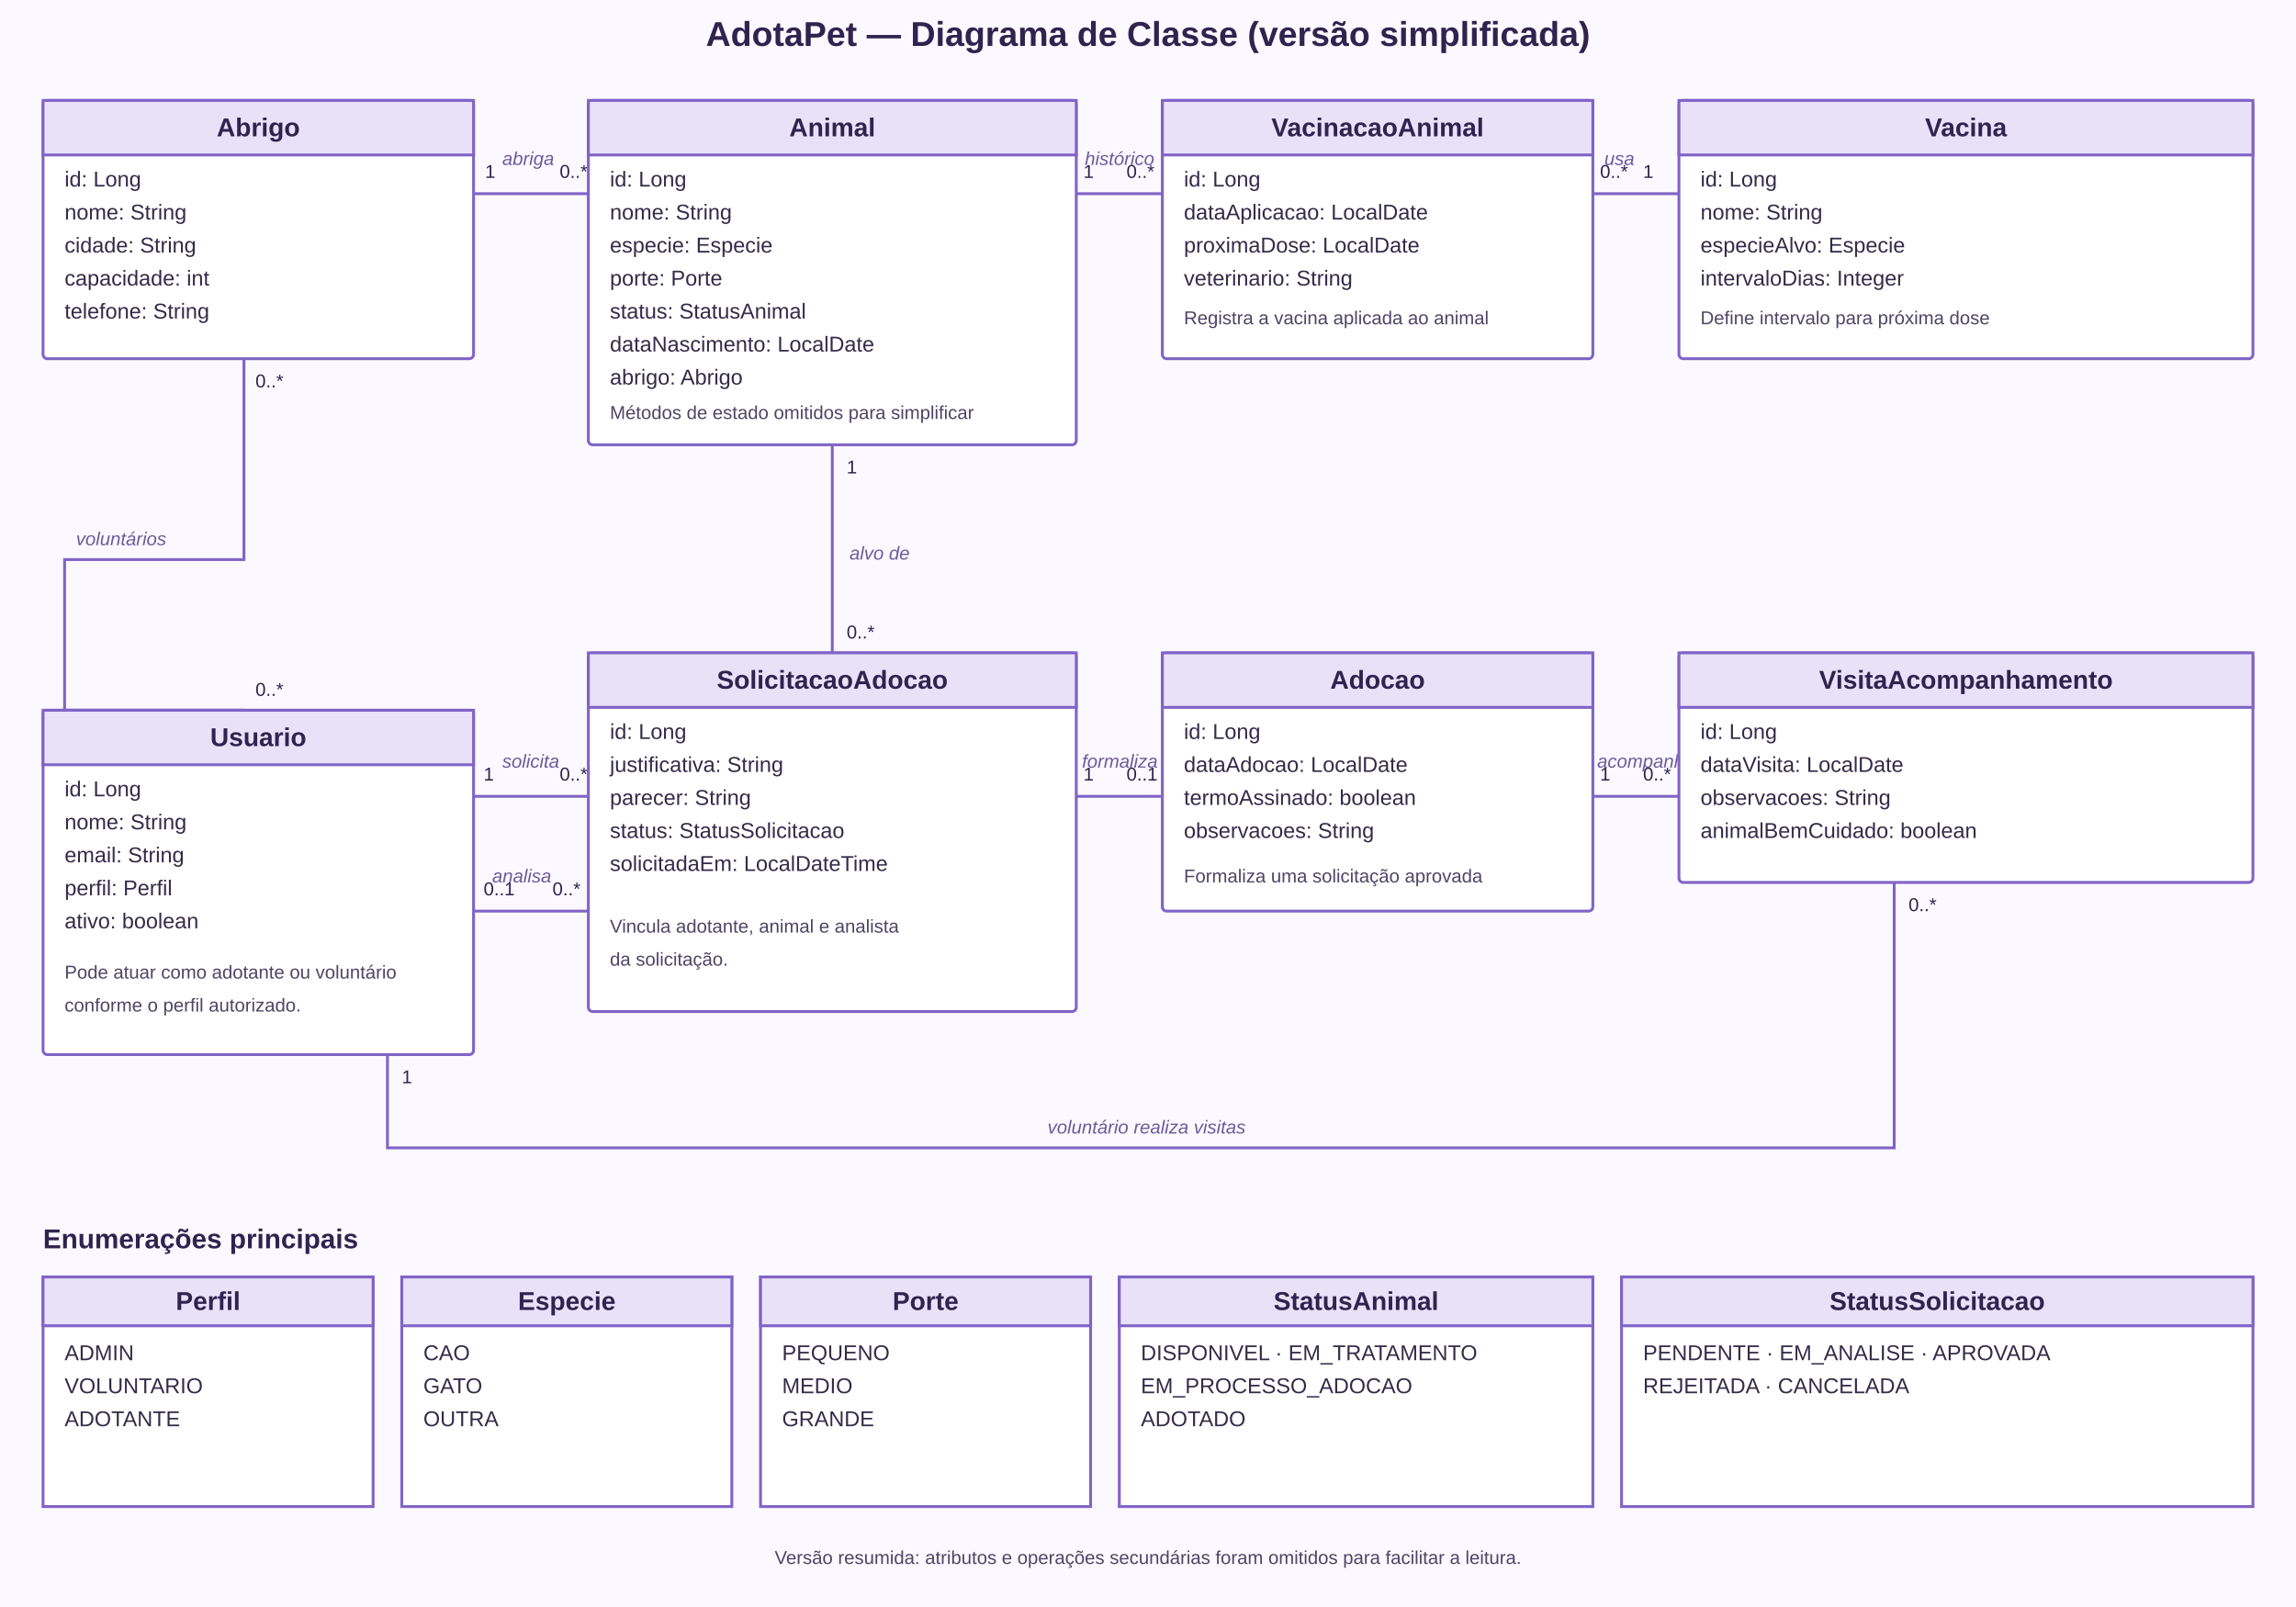
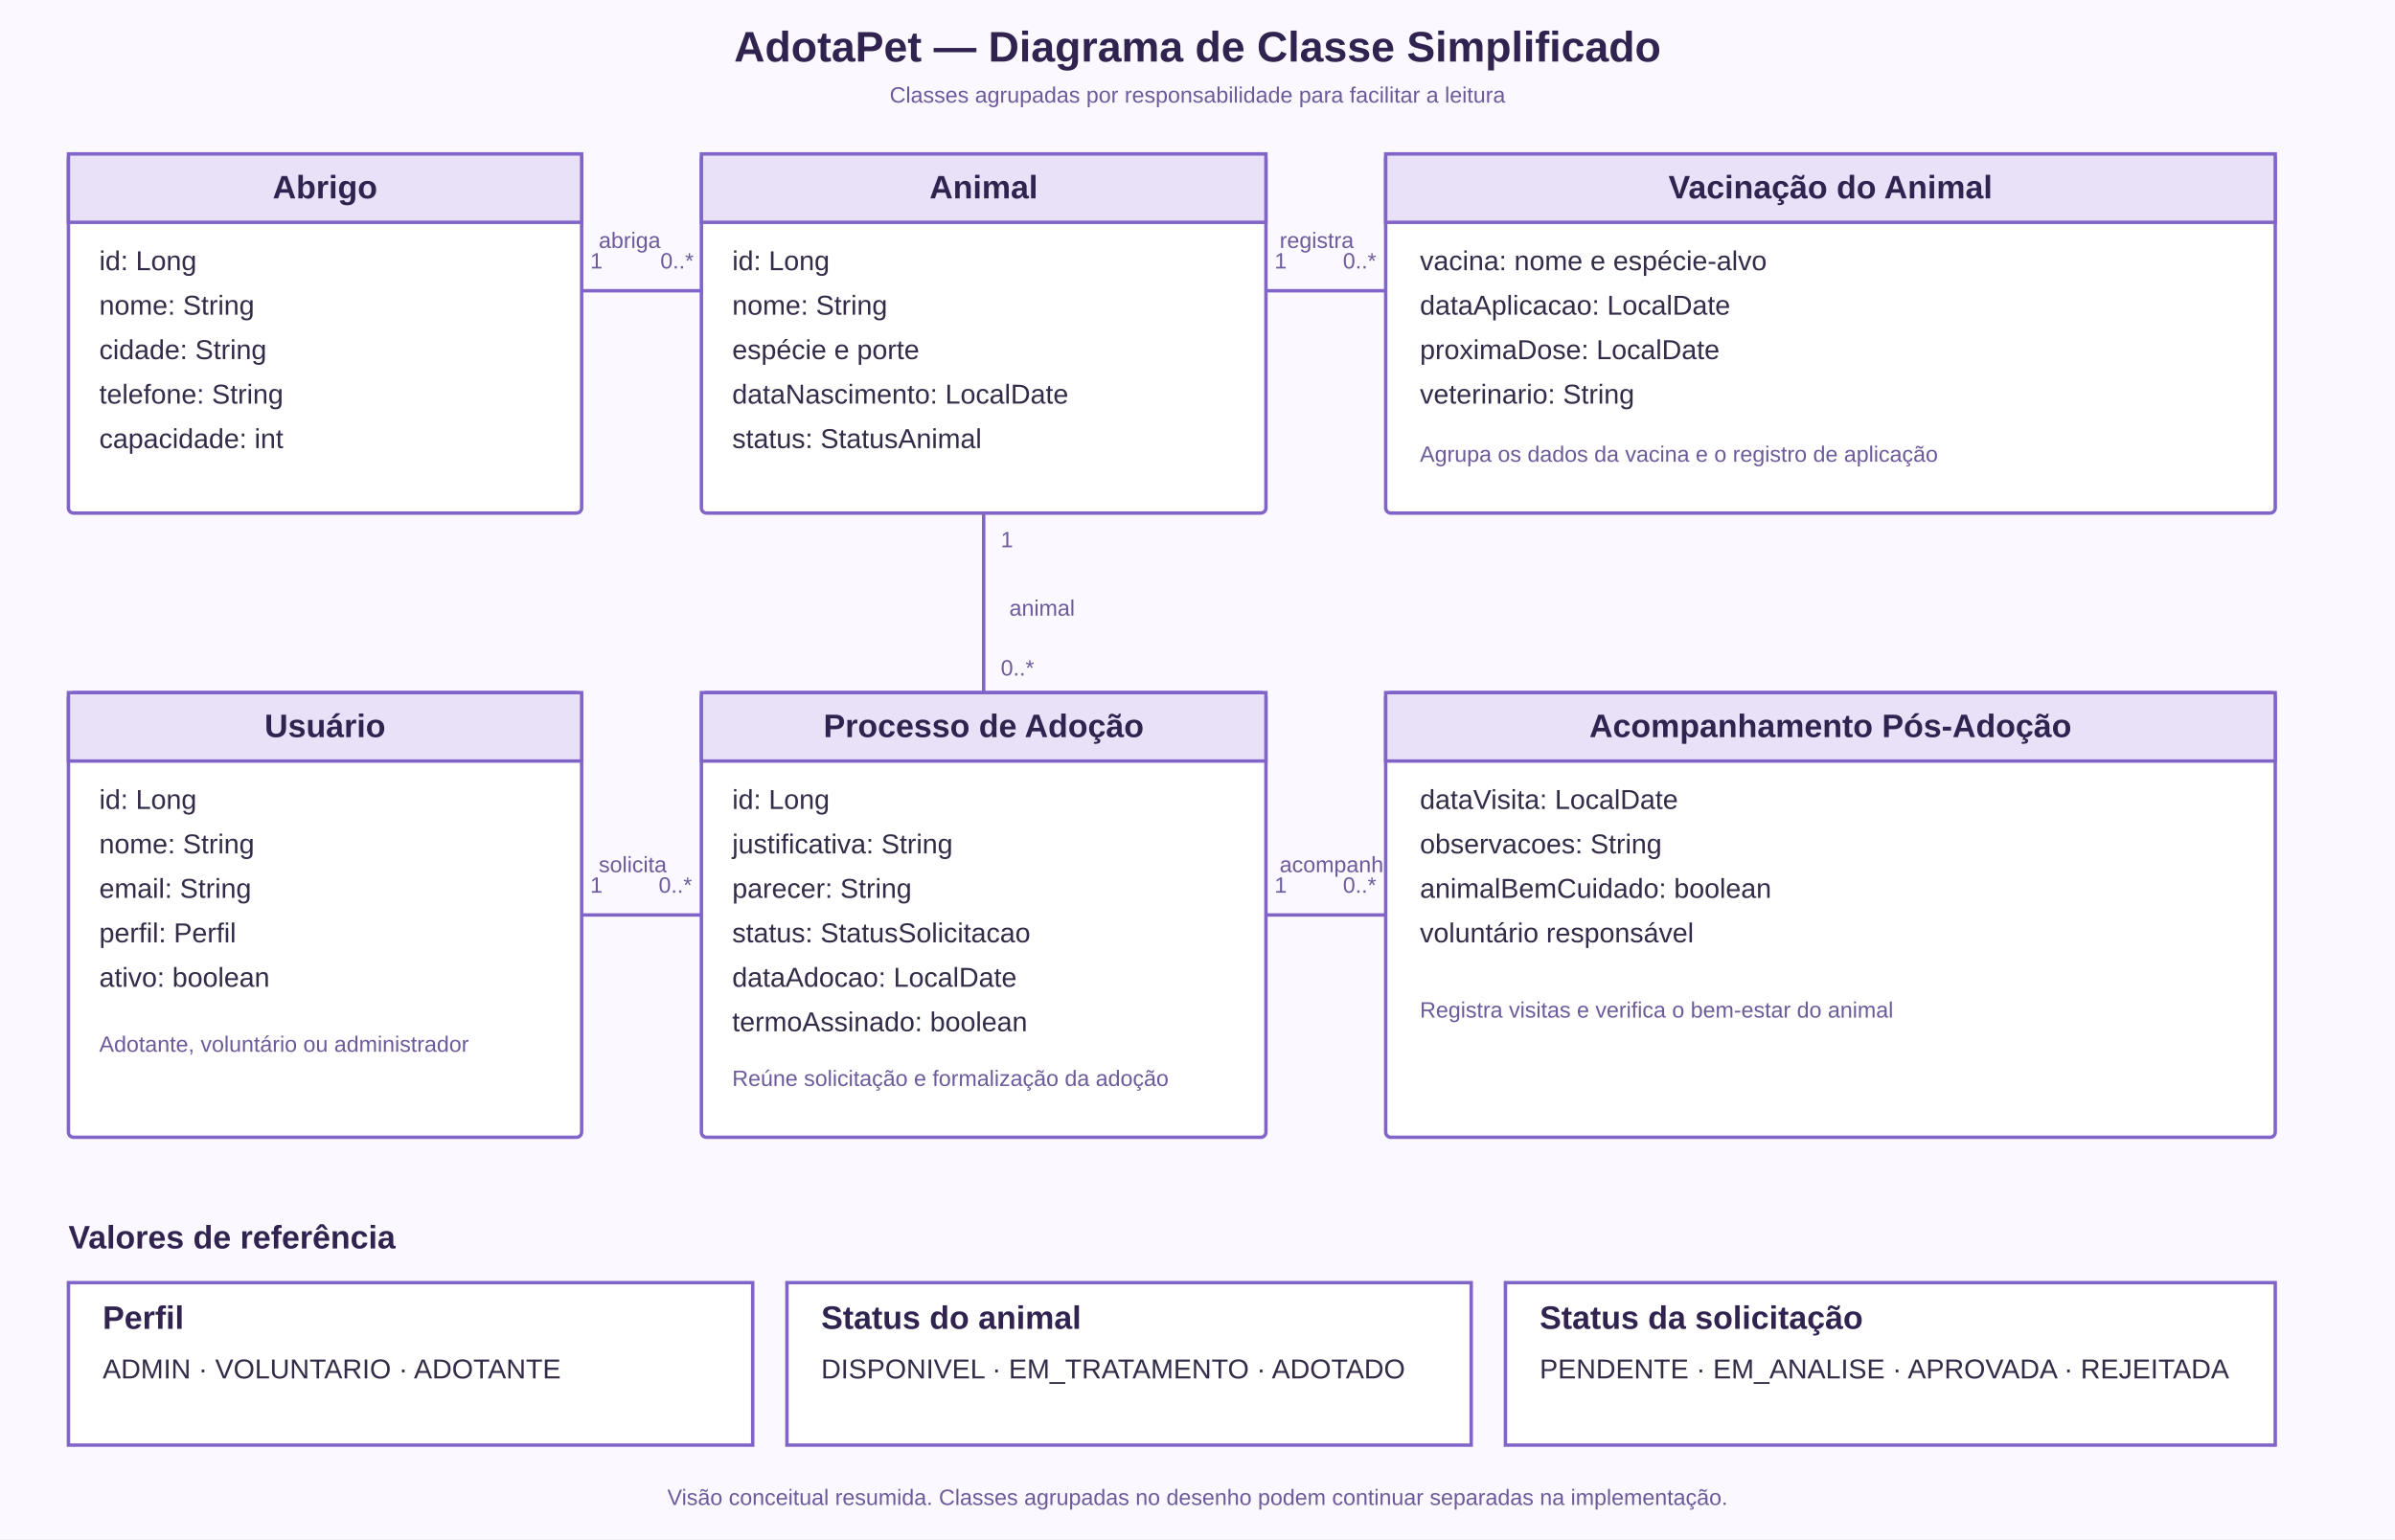
- <svg xmlns="http://www.w3.org/2000/svg" width="1600" height="1120" viewBox="0 0 1600 1120">
+ <svg xmlns="http://www.w3.org/2000/svg" width="1400" height="900" viewBox="0 0 1400 900">
  <defs>
    <style>
-     .bg{fill:#fbf9ff}.box{fill:#fff;stroke:#8064c7;stroke-width:2}.head{fill:#e9e1f8;stroke:#8064c7;stroke-width:2}
-     .title{font:700 18px Arial,sans-serif;fill:#30234f}.txt{font:15px Arial,sans-serif;fill:#342b48}
-     .small{font:13px Arial,sans-serif;fill:#4e4564}.line{fill:none;stroke:#8064c7;stroke-width:2}
-     .label{font:italic 13px Arial,sans-serif;fill:#6d5a9b}.multi{font:13px Arial,sans-serif;fill:#30234f}
-   </style>
+ .bg{fill:#fbf9ff}.box{fill:#fff;stroke:#8064c7;stroke-width:2}.head{fill:#e9e1f8;stroke:#8064c7;stroke-width:2}
+ .t{font:700 19px Arial,sans-serif;fill:#30234f}.p{font:16px Arial,sans-serif;fill:#342b48}.s{font:13px Arial,sans-serif;fill:#6d5a9b}.l{fill:none;stroke:#8064c7;stroke-width:2}
+ </style>
  </defs>
-   <rect class="bg" width="1600" height="1120" />
-   <text x="800" y="32" text-anchor="middle" class="title" style="font-size:24px">AdotaPet — Diagrama de Classe (versão simplificada)</text>
-   <path class="line" d="M330 135 H410" />
-   <text class="multi" x="338" y="124">1</text>
-   <text class="multi" x="390" y="124">0..*</text>
-   <text class="label" x="350" y="115">abriga</text>
-   <path class="line" d="M750 135 H810" />
-   <text class="multi" x="755" y="124">1</text>
-   <text class="multi" x="785" y="124">0..*</text>
-   <text class="label" x="756" y="115">histórico</text>
-   <path class="line" d="M1110 135 H1170" />
-   <text class="multi" x="1115" y="124">0..*</text>
-   <text class="multi" x="1145" y="124">1</text>
-   <text class="label" x="1118" y="115">usa</text>
-   <path class="line" d="M580 310 V455" />
-   <text class="multi" x="590" y="330">1</text>
-   <text class="multi" x="590" y="445">0..*</text>
-   <text class="label" x="592" y="390">alvo de</text>
-   <path class="line" d="M170 250 V390 H45 V495 H170" />
-   <text class="multi" x="178" y="270">0..*</text>
-   <text class="multi" x="178" y="485">0..*</text>
-   <text class="label" x="53" y="380">voluntários</text>
-   <path class="line" d="M330 555 H410" />
-   <text class="multi" x="337" y="544">1</text>
-   <text class="multi" x="390" y="544">0..*</text>
-   <text class="label" x="350" y="535">solicita</text>
-   <path class="line" d="M330 635 H410" />
-   <text class="multi" x="337" y="624">0..1</text>
-   <text class="multi" x="385" y="624">0..*</text>
-   <text class="label" x="343" y="615">analisa</text>
-   <path class="line" d="M750 555 H810" />
-   <text class="multi" x="755" y="544">1</text>
-   <text class="multi" x="785" y="544">0..1</text>
-   <text class="label" x="754" y="535">formaliza</text>
-   <path class="line" d="M1110 555 H1170" />
-   <text class="multi" x="1115" y="544">1</text>
-   <text class="multi" x="1145" y="544">0..*</text>
-   <text class="label" x="1113" y="535">acompanhada</text>
-   <path class="line" d="M270 735 V800 H1320 V615" />
-   <text class="multi" x="280" y="755">1</text>
-   <text class="multi" x="1330" y="635">0..*</text>
-   <text class="label" x="730" y="790">voluntário realiza visitas</text>
-   <rect class="box" x="30" y="70" width="300" height="180" rx="3" />
-   <rect class="head" x="30" y="70" width="300" height="38" />
-   <text class="title" x="180" y="95" text-anchor="middle">Abrigo</text>
-   <text class="txt" x="45" y="130">id: Long</text>
-   <text class="txt" x="45" y="153">nome: String</text>
-   <text class="txt" x="45" y="176">cidade: String</text>
-   <text class="txt" x="45" y="199">capacidade: int</text>
-   <text class="txt" x="45" y="222">telefone: String</text>
-   <rect class="box" x="410" y="70" width="340" height="240" rx="3" />
-   <rect class="head" x="410" y="70" width="340" height="38" />
-   <text class="title" x="580" y="95" text-anchor="middle">Animal</text>
-   <text class="txt" x="425" y="130">id: Long</text>
-   <text class="txt" x="425" y="153">nome: String</text>
-   <text class="txt" x="425" y="176">especie: Especie</text>
-   <text class="txt" x="425" y="199">porte: Porte</text>
-   <text class="txt" x="425" y="222">status: StatusAnimal</text>
-   <text class="txt" x="425" y="245">dataNascimento: LocalDate</text>
-   <text class="txt" x="425" y="268">abrigo: Abrigo</text>
-   <text class="small" x="425" y="292">Métodos de estado omitidos para simplificar</text>
-   <rect class="box" x="810" y="70" width="300" height="180" rx="3" />
-   <rect class="head" x="810" y="70" width="300" height="38" />
-   <text class="title" x="960" y="95" text-anchor="middle">VacinacaoAnimal</text>
-   <text class="txt" x="825" y="130">id: Long</text>
-   <text class="txt" x="825" y="153">dataAplicacao: LocalDate</text>
-   <text class="txt" x="825" y="176">proximaDose: LocalDate</text>
-   <text class="txt" x="825" y="199">veterinario: String</text>
-   <text class="small" x="825" y="226">Registra a vacina aplicada ao animal</text>
-   <rect class="box" x="1170" y="70" width="400" height="180" rx="3" />
-   <rect class="head" x="1170" y="70" width="400" height="38" />
-   <text class="title" x="1370" y="95" text-anchor="middle">Vacina</text>
-   <text class="txt" x="1185" y="130">id: Long</text>
-   <text class="txt" x="1185" y="153">nome: String</text>
-   <text class="txt" x="1185" y="176">especieAlvo: Especie</text>
-   <text class="txt" x="1185" y="199">intervaloDias: Integer</text>
-   <text class="small" x="1185" y="226">Define intervalo para próxima dose</text>
-   <rect class="box" x="30" y="495" width="300" height="240" rx="3" />
-   <rect class="head" x="30" y="495" width="300" height="38" />
-   <text class="title" x="180" y="520" text-anchor="middle">Usuario</text>
-   <text class="txt" x="45" y="555">id: Long</text>
-   <text class="txt" x="45" y="578">nome: String</text>
-   <text class="txt" x="45" y="601">email: String</text>
-   <text class="txt" x="45" y="624">perfil: Perfil</text>
-   <text class="txt" x="45" y="647">ativo: boolean</text>
-   <text class="small" x="45" y="682">Pode atuar como adotante ou voluntário</text>
-   <text class="small" x="45" y="705">conforme o perfil autorizado.</text>
-   <rect class="box" x="410" y="455" width="340" height="250" rx="3" />
-   <rect class="head" x="410" y="455" width="340" height="38" />
-   <text class="title" x="580" y="480" text-anchor="middle">SolicitacaoAdocao</text>
-   <text class="txt" x="425" y="515">id: Long</text>
-   <text class="txt" x="425" y="538">justificativa: String</text>
-   <text class="txt" x="425" y="561">parecer: String</text>
-   <text class="txt" x="425" y="584">status: StatusSolicitacao</text>
-   <text class="txt" x="425" y="607">solicitadaEm: LocalDateTime</text>
-   <text class="small" x="425" y="650">Vincula adotante, animal e analista</text>
-   <text class="small" x="425" y="673">da solicitação.</text>
-   <rect class="box" x="810" y="455" width="300" height="180" rx="3" />
-   <rect class="head" x="810" y="455" width="300" height="38" />
-   <text class="title" x="960" y="480" text-anchor="middle">Adocao</text>
-   <text class="txt" x="825" y="515">id: Long</text>
-   <text class="txt" x="825" y="538">dataAdocao: LocalDate</text>
-   <text class="txt" x="825" y="561">termoAssinado: boolean</text>
-   <text class="txt" x="825" y="584">observacoes: String</text>
-   <text class="small" x="825" y="615">Formaliza uma solicitação aprovada</text>
-   <rect class="box" x="1170" y="455" width="400" height="160" rx="3" />
-   <rect class="head" x="1170" y="455" width="400" height="38" />
-   <text class="title" x="1370" y="480" text-anchor="middle">VisitaAcompanhamento</text>
-   <text class="txt" x="1185" y="515">id: Long</text>
-   <text class="txt" x="1185" y="538">dataVisita: LocalDate</text>
-   <text class="txt" x="1185" y="561">observacoes: String</text>
-   <text class="txt" x="1185" y="584">animalBemCuidado: boolean</text>
-   <text class="title" x="30" y="870" style="font-size:19px">Enumerações principais</text>
-   <rect class="box" x="30" y="890" width="230" height="160" />
-   <rect class="head" x="30" y="890" width="230" height="34" />
-   <text class="title" x="145" y="913" text-anchor="middle">Perfil</text>
-   <text class="txt" x="45" y="948">ADMIN</text>
-   <text class="txt" x="45" y="971">VOLUNTARIO</text>
-   <text class="txt" x="45" y="994">ADOTANTE</text>
-   <rect class="box" x="280" y="890" width="230" height="160" />
-   <rect class="head" x="280" y="890" width="230" height="34" />
-   <text class="title" x="395" y="913" text-anchor="middle">Especie</text>
-   <text class="txt" x="295" y="948">CAO</text>
-   <text class="txt" x="295" y="971">GATO</text>
-   <text class="txt" x="295" y="994">OUTRA</text>
-   <rect class="box" x="530" y="890" width="230" height="160" />
-   <rect class="head" x="530" y="890" width="230" height="34" />
-   <text class="title" x="645" y="913" text-anchor="middle">Porte</text>
-   <text class="txt" x="545" y="948">PEQUENO</text>
-   <text class="txt" x="545" y="971">MEDIO</text>
-   <text class="txt" x="545" y="994">GRANDE</text>
-   <rect class="box" x="780" y="890" width="330" height="160" />
-   <rect class="head" x="780" y="890" width="330" height="34" />
-   <text class="title" x="945" y="913" text-anchor="middle">StatusAnimal</text>
-   <text class="txt" x="795" y="948">DISPONIVEL · EM_TRATAMENTO</text>
-   <text class="txt" x="795" y="971">EM_PROCESSO_ADOCAO</text>
-   <text class="txt" x="795" y="994">ADOTADO</text>
-   <rect class="box" x="1130" y="890" width="440" height="160" />
-   <rect class="head" x="1130" y="890" width="440" height="34" />
-   <text class="title" x="1350" y="913" text-anchor="middle">StatusSolicitacao</text>
-   <text class="txt" x="1145" y="948">PENDENTE · EM_ANALISE · APROVADA</text>
-   <text class="txt" x="1145" y="971">REJEITADA · CANCELADA</text>
-   <text class="small" x="800" y="1090" text-anchor="middle">Versão resumida: atributos e operações secundárias foram omitidos para facilitar a leitura.</text>
+   <rect class="bg" width="1400" height="900" />
+   <text class="t" x="700" y="36" text-anchor="middle" style="font-size:25px">AdotaPet — Diagrama de Classe Simplificado</text>
+   <text class="s" x="700" y="60" text-anchor="middle">Classes agrupadas por responsabilidade para facilitar a leitura</text>
+   <path class="l" d="M340 170 H410" />
+   <text class="s" x="345" y="157">1</text>
+   <text class="s" x="386" y="157">0..*</text>
+   <text class="s" x="350" y="145">abriga</text>
+   <path class="l" d="M740 170 H810" />
+   <text class="s" x="745" y="157">1</text>
+   <text class="s" x="785" y="157">0..*</text>
+   <text class="s" x="748" y="145">registra</text>
+   <path class="l" d="M340 535 H410" />
+   <text class="s" x="345" y="522">1</text>
+   <text class="s" x="385" y="522">0..*</text>
+   <text class="s" x="350" y="510">solicita</text>
+   <path class="l" d="M740 535 H810" />
+   <text class="s" x="745" y="522">1</text>
+   <text class="s" x="785" y="522">0..*</text>
+   <text class="s" x="748" y="510">acompanha</text>
+   <path class="l" d="M575 300 V405" />
+   <text class="s" x="585" y="320">1</text>
+   <text class="s" x="585" y="395">0..*</text>
+   <text class="s" x="590" y="360">animal</text>
+   <rect class="box" x="40" y="90" width="300" height="210" rx="3" />
+   <rect class="head" x="40" y="90" width="300" height="40" />
+   <text class="t" x="190" y="116" text-anchor="middle">Abrigo</text>
+   <text class="p" x="58" y="158">id: Long</text>
+   <text class="p" x="58" y="184">nome: String</text>
+   <text class="p" x="58" y="210">cidade: String</text>
+   <text class="p" x="58" y="236">telefone: String</text>
+   <text class="p" x="58" y="262">capacidade: int</text>
+   <rect class="box" x="410" y="90" width="330" height="210" rx="3" />
+   <rect class="head" x="410" y="90" width="330" height="40" />
+   <text class="t" x="575" y="116" text-anchor="middle">Animal</text>
+   <text class="p" x="428" y="158">id: Long</text>
+   <text class="p" x="428" y="184">nome: String</text>
+   <text class="p" x="428" y="210">espécie e porte</text>
+   <text class="p" x="428" y="236">dataNascimento: LocalDate</text>
+   <text class="p" x="428" y="262">status: StatusAnimal</text>
+   <rect class="box" x="810" y="90" width="520" height="210" rx="3" />
+   <rect class="head" x="810" y="90" width="520" height="40" />
+   <text class="t" x="1070" y="116" text-anchor="middle">Vacinação do Animal</text>
+   <text class="p" x="830" y="158">vacina: nome e espécie-alvo</text>
+   <text class="p" x="830" y="184">dataAplicacao: LocalDate</text>
+   <text class="p" x="830" y="210">proximaDose: LocalDate</text>
+   <text class="p" x="830" y="236">veterinario: String</text>
+   <text class="s" x="830" y="270">Agrupa os dados da vacina e o registro de aplicação</text>
+   <rect class="box" x="40" y="405" width="300" height="260" rx="3" />
+   <rect class="head" x="40" y="405" width="300" height="40" />
+   <text class="t" x="190" y="431" text-anchor="middle">Usuário</text>
+   <text class="p" x="58" y="473">id: Long</text>
+   <text class="p" x="58" y="499">nome: String</text>
+   <text class="p" x="58" y="525">email: String</text>
+   <text class="p" x="58" y="551">perfil: Perfil</text>
+   <text class="p" x="58" y="577">ativo: boolean</text>
+   <text class="s" x="58" y="615">Adotante, voluntário ou administrador</text>
+   <rect class="box" x="410" y="405" width="330" height="260" rx="3" />
+   <rect class="head" x="410" y="405" width="330" height="40" />
+   <text class="t" x="575" y="431" text-anchor="middle">Processo de Adoção</text>
+   <text class="p" x="428" y="473">id: Long</text>
+   <text class="p" x="428" y="499">justificativa: String</text>
+   <text class="p" x="428" y="525">parecer: String</text>
+   <text class="p" x="428" y="551">status: StatusSolicitacao</text>
+   <text class="p" x="428" y="577">dataAdocao: LocalDate</text>
+   <text class="p" x="428" y="603">termoAssinado: boolean</text>
+   <text class="s" x="428" y="635">Reúne solicitação e formalização da adoção</text>
+   <rect class="box" x="810" y="405" width="520" height="260" rx="3" />
+   <rect class="head" x="810" y="405" width="520" height="40" />
+   <text class="t" x="1070" y="431" text-anchor="middle">Acompanhamento Pós-Adoção</text>
+   <text class="p" x="830" y="473">dataVisita: LocalDate</text>
+   <text class="p" x="830" y="499">observacoes: String</text>
+   <text class="p" x="830" y="525">animalBemCuidado: boolean</text>
+   <text class="p" x="830" y="551">voluntário responsável</text>
+   <text class="s" x="830" y="595">Registra visitas e verifica o bem-estar do animal</text>
+   <text class="t" x="40" y="730">Valores de referência</text>
+   <rect class="box" x="40" y="750" width="400" height="95" />
+   <text class="t" x="60" y="777">Perfil</text>
+   <text class="p" x="60" y="806">ADMIN · VOLUNTARIO · ADOTANTE</text>
+   <rect class="box" x="460" y="750" width="400" height="95" />
+   <text class="t" x="480" y="777">Status do animal</text>
+   <text class="p" x="480" y="806">DISPONIVEL · EM_TRATAMENTO · ADOTADO</text>
+   <rect class="box" x="880" y="750" width="450" height="95" />
+   <text class="t" x="900" y="777">Status da solicitação</text>
+   <text class="p" x="900" y="806">PENDENTE · EM_ANALISE · APROVADA · REJEITADA</text>
+   <text class="s" x="700" y="880" text-anchor="middle">Visão conceitual resumida. Classes agrupadas no desenho podem continuar separadas na implementação.</text>
</svg>
